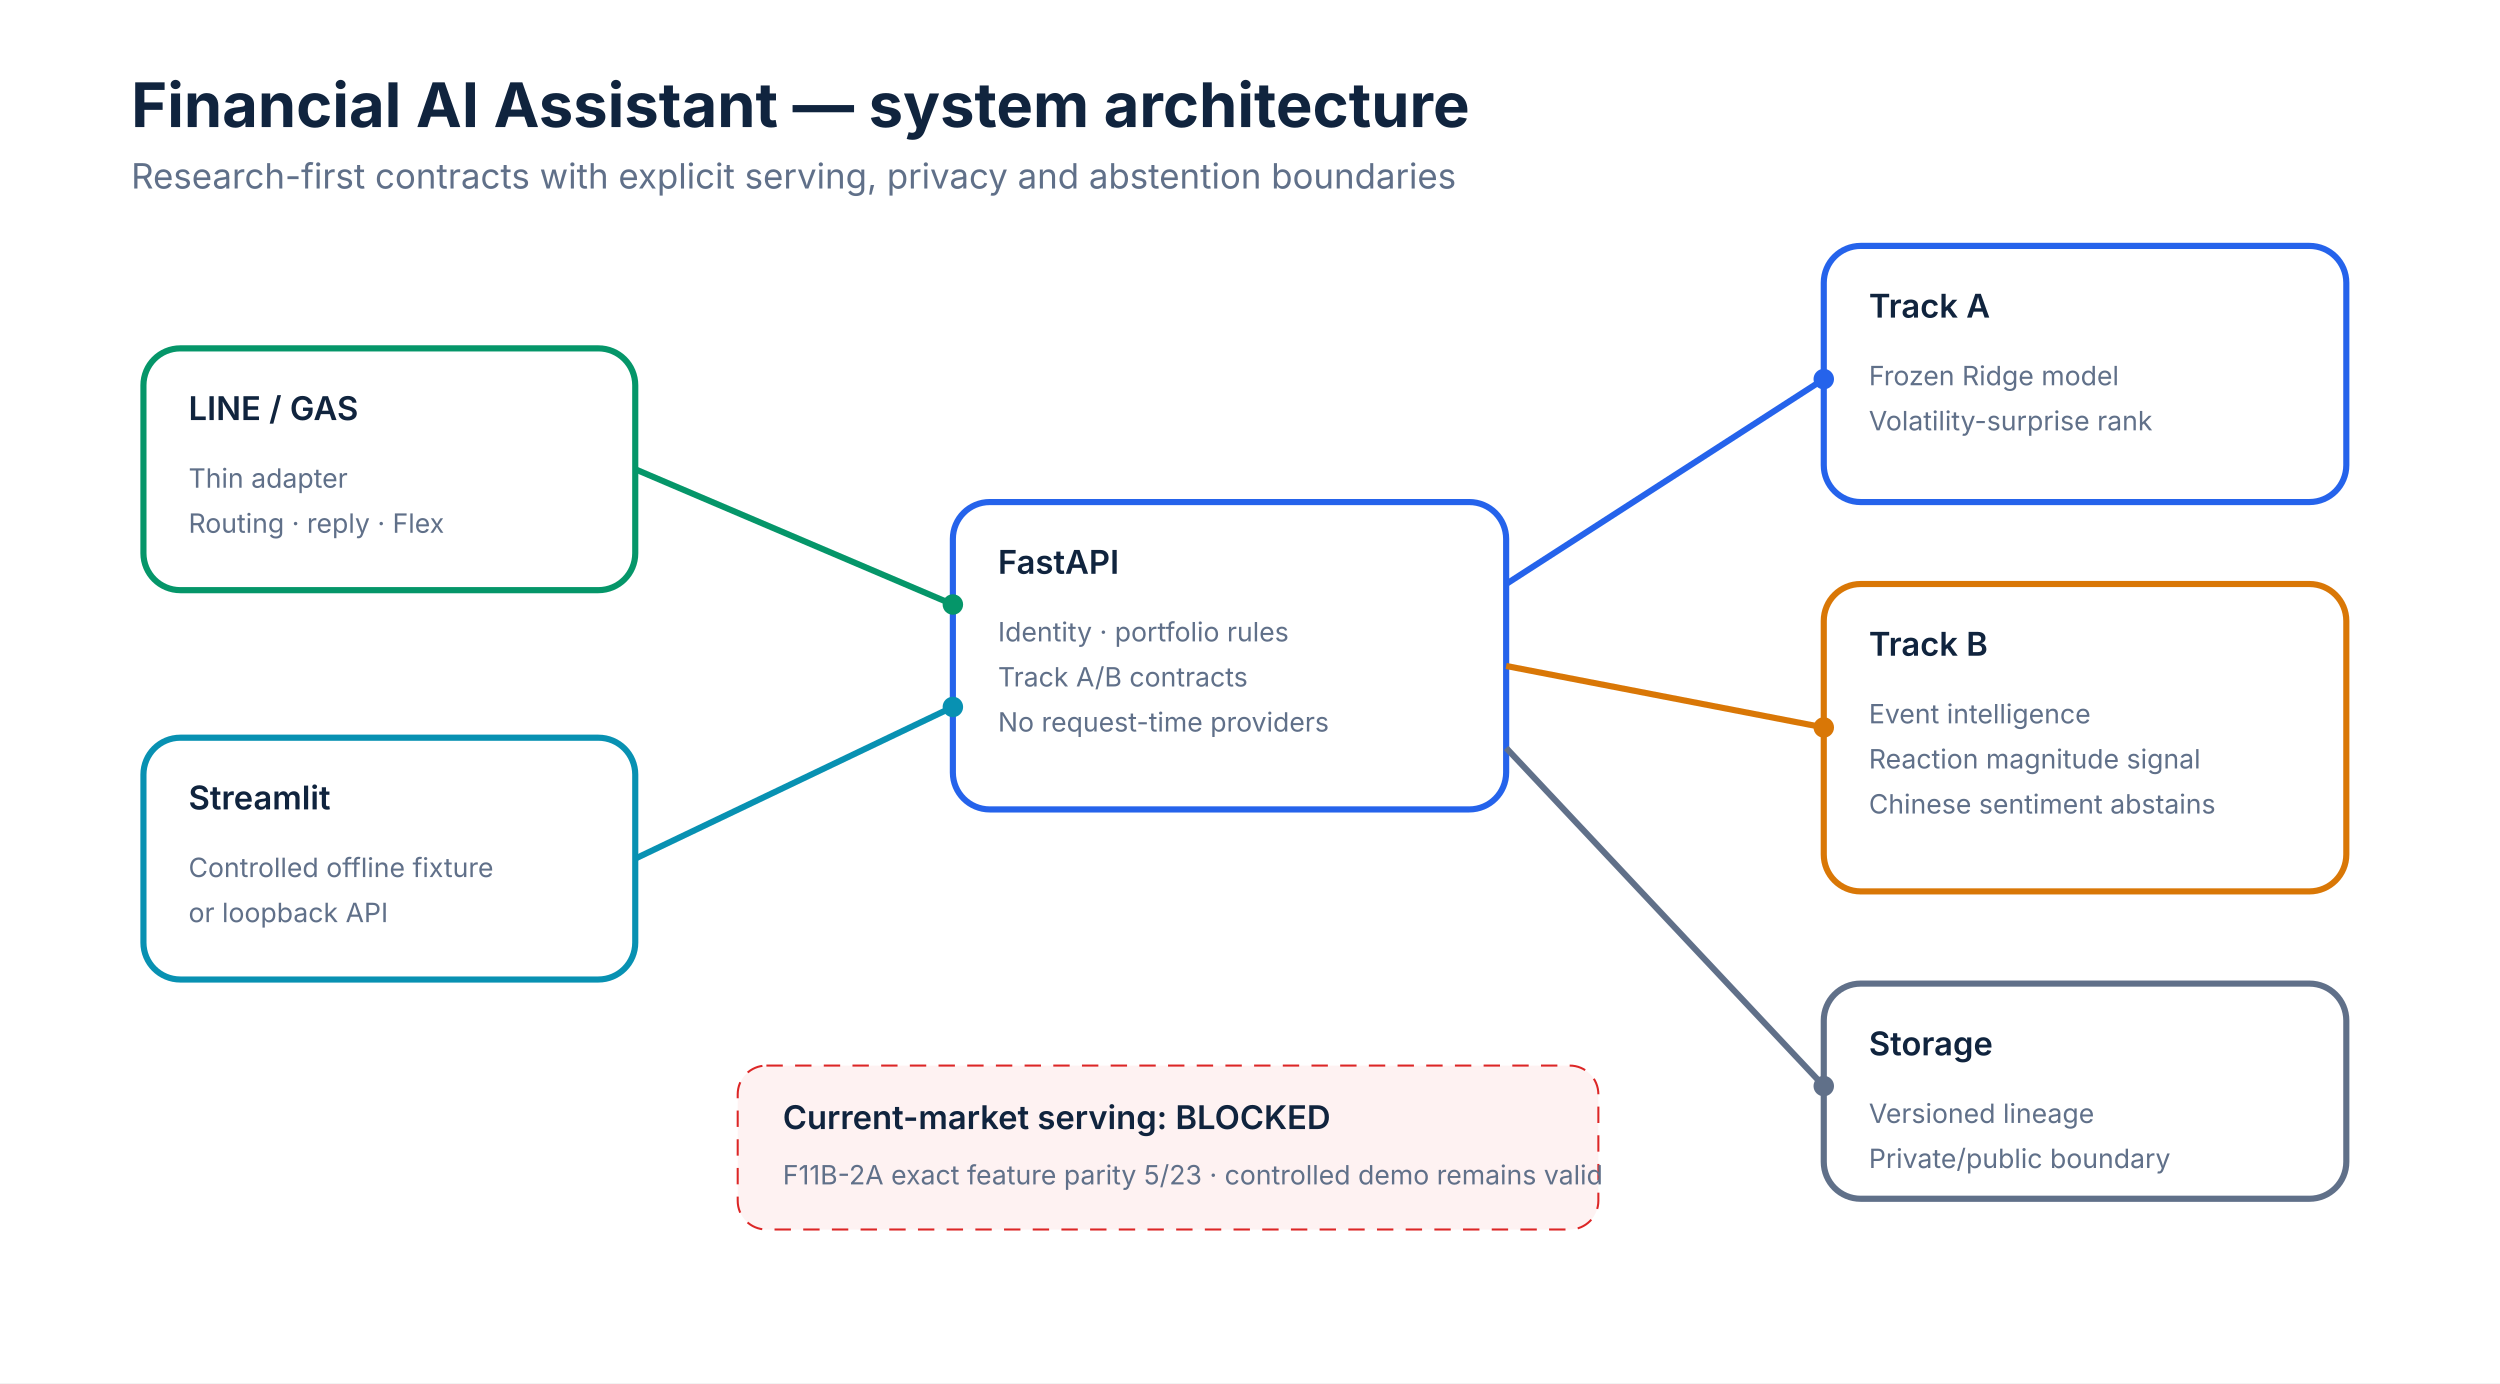
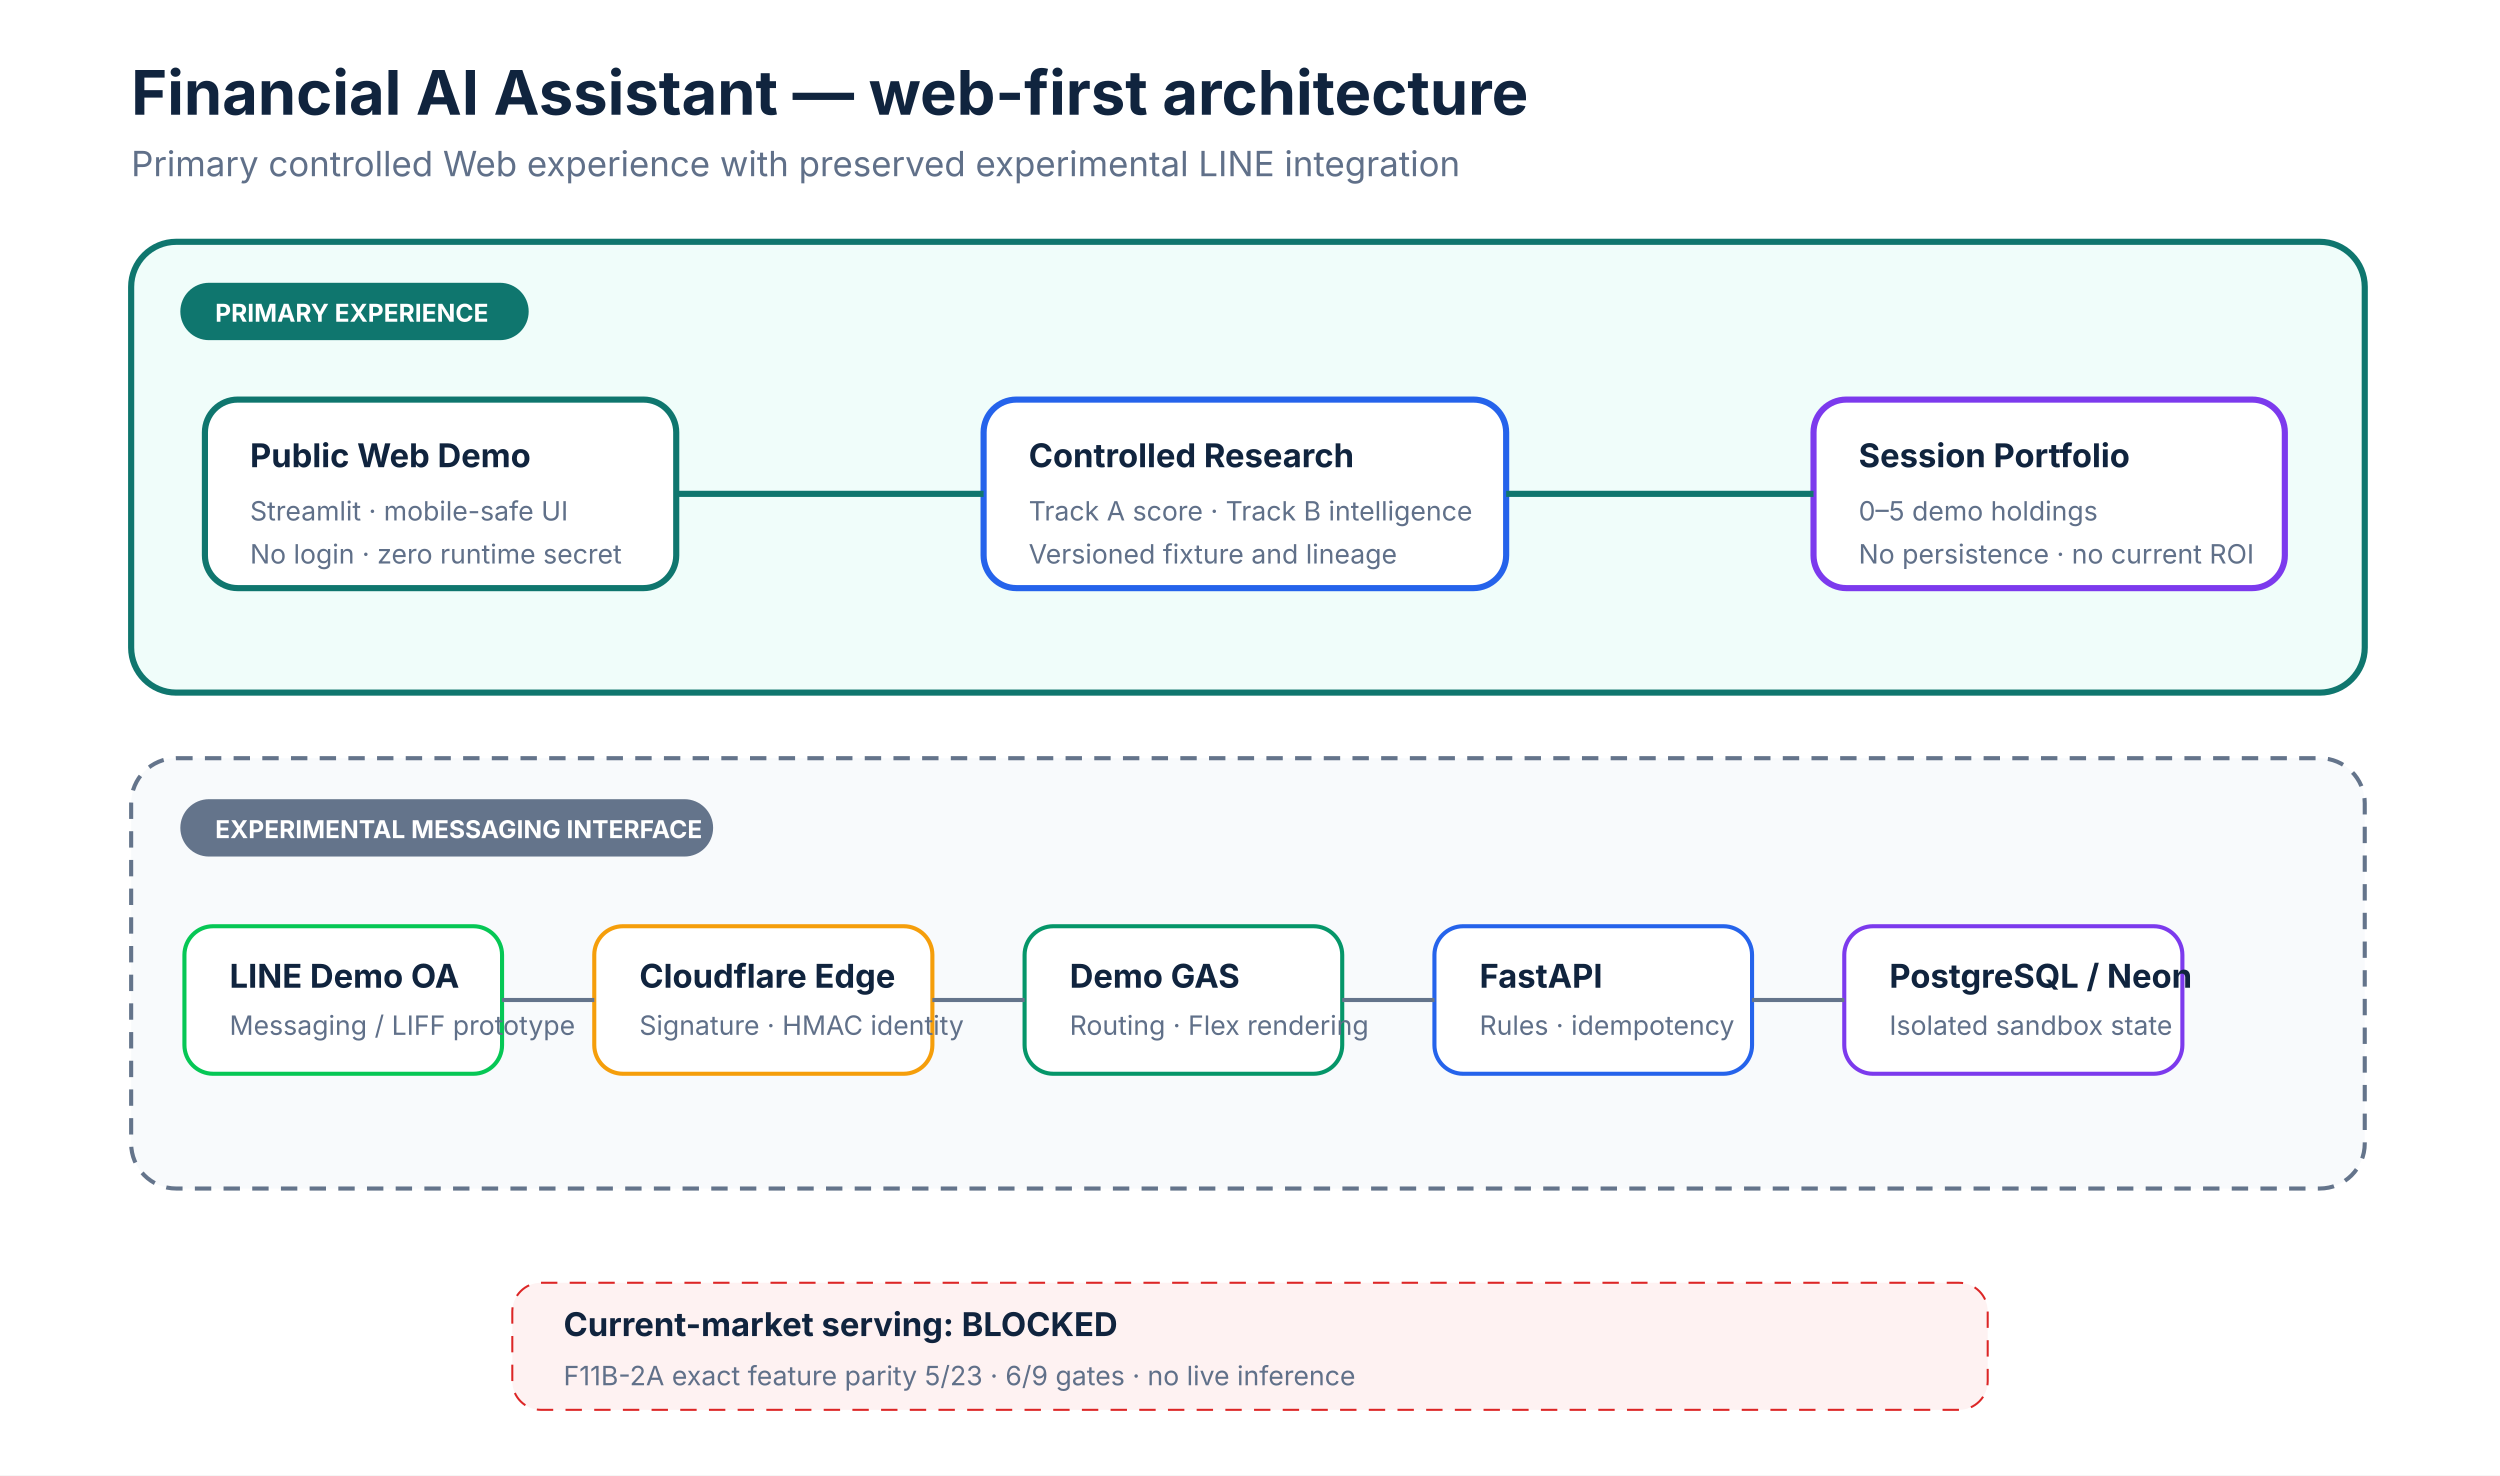
- <svg xmlns="http://www.w3.org/2000/svg" width="1220" height="675" viewBox="0 0 1220 675" role="img">
+ <svg xmlns="http://www.w3.org/2000/svg" width="1220" height="720" viewBox="0 0 1220 720" role="img">
  <rect width="100%" height="100%" fill="#FFFFFF" />
  <style>
  text { font-family: -apple-system, BlinkMacSystemFont, 'Segoe UI', sans-serif; fill: #10243E; }
  .title { font-size: 30px; font-weight: 700; }
  .subtitle { font-size: 17px; fill: #607089; }
-   .label { font-size: 16px; font-weight: 600; }
+   .label { font-size: 16px; font-weight: 700; }
  .small { font-size: 13px; fill: #607089; }
+   .tag { font-size: 12px; font-weight: 700; fill: #FFFFFF; }
</style>
-   <text x="64" y="62" class="title">Financial AI Assistant — system architecture</text>
-   <text x="64" y="92" class="subtitle">Research-first contracts with explicit serving, privacy and abstention boundaries</text>
-   <rect x="70" y="170" width="240" height="118" rx="18" fill="#FFFFFF" stroke="#059669" stroke-width="3" />
-   <text x="92" y="205" class="label">LINE / GAS</text>
-   <text x="92" y="238" class="small">Thin adapter</text>
-   <text x="92" y="260" class="small">Routing · reply · Flex</text>
-   <rect x="70" y="360" width="240" height="118" rx="18" fill="#FFFFFF" stroke="#0891B2" stroke-width="3" />
-   <text x="92" y="395" class="label">Streamlit</text>
-   <text x="92" y="428" class="small">Controlled offline fixture</text>
-   <text x="92" y="450" class="small">or loopback API</text>
-   <rect x="465" y="245" width="270" height="150" rx="18" fill="#FFFFFF" stroke="#2563EB" stroke-width="3" />
-   <text x="487" y="280" class="label">FastAPI</text>
-   <text x="487" y="313" class="small">Identity · portfolio rules</text>
-   <text x="487" y="335" class="small">Track A/B contracts</text>
-   <text x="487" y="357" class="small">No request-time providers</text>
-   <rect x="890" y="120" width="255" height="125" rx="18" fill="#FFFFFF" stroke="#2563EB" stroke-width="3" />
-   <text x="912" y="155" class="label">Track A</text>
-   <text x="912" y="188" class="small">Frozen Ridge model</text>
-   <text x="912" y="210" class="small">Volatility-surprise rank</text>
-   <rect x="890" y="285" width="255" height="150" rx="18" fill="#FFFFFF" stroke="#D97706" stroke-width="3" />
-   <text x="912" y="320" class="label">Track B</text>
-   <text x="912" y="353" class="small">Event intelligence</text>
-   <text x="912" y="375" class="small">Reaction magnitude signal</text>
-   <text x="912" y="397" class="small">Chinese sentiment abstains</text>
-   <rect x="890" y="480" width="255" height="105" rx="18" fill="#FFFFFF" stroke="#607089" stroke-width="3" />
-   <text x="912" y="515" class="label">Storage</text>
-   <text x="912" y="548" class="small">Versioned lineage</text>
-   <text x="912" y="570" class="small">Private/public boundary</text>
-   <line x1="310" y1="229" x2="465" y2="295" stroke="#059669" stroke-width="3" />
-   <circle cx="465" cy="295" r="5" fill="#059669" />
-   <line x1="310" y1="419" x2="465" y2="345" stroke="#0891B2" stroke-width="3" />
-   <circle cx="465" cy="345" r="5" fill="#0891B2" />
-   <line x1="735" y1="285" x2="890" y2="185" stroke="#2563EB" stroke-width="3" />
-   <circle cx="890" cy="185" r="5" fill="#2563EB" />
-   <line x1="735" y1="325" x2="890" y2="355" stroke="#D97706" stroke-width="3" />
-   <circle cx="890" cy="355" r="5" fill="#D97706" />
-   <line x1="735" y1="365" x2="890" y2="530" stroke="#607089" stroke-width="3" />
-   <circle cx="890" cy="530" r="5" fill="#607089" />
-   <rect x="360" y="520" width="420" height="80" rx="14" fill="#FEF2F2" stroke="#DC2626" stroke-dasharray="8 6" />
-   <text x="382" y="551" class="label">Current-market serving: BLOCKED</text>
-   <text x="382" y="578" class="small">F11B-2A exact feature parity 5/23 · controlled demo remains valid</text>
+   <text x="64" y="56" class="title">Financial AI Assistant — web-first architecture</text>
+   <text x="64" y="86" class="subtitle">Primary controlled Web experience with preserved experimental LINE integration</text>
+   <rect x="64" y="118" width="1090" height="220" rx="22" fill="#F0FDFA" stroke="#0F766E" stroke-width="3" />
+   <rect x="88" y="138" width="170" height="28" rx="14" fill="#0F766E" />
+   <text x="105" y="157" class="tag">PRIMARY EXPERIENCE</text>
+   <rect x="100" y="195" width="230" height="92" rx="16" fill="#FFFFFF" stroke="#0F766E" stroke-width="3" />
+   <text x="122" y="228" class="label">Public Web Demo</text>
+   <text x="122" y="254" class="small">Streamlit · mobile-safe UI</text>
+   <text x="122" y="275" class="small">No login · zero runtime secret</text>
+   <rect x="480" y="195" width="255" height="92" rx="16" fill="#FFFFFF" stroke="#2563EB" stroke-width="3" />
+   <text x="502" y="228" class="label">Controlled Research</text>
+   <text x="502" y="254" class="small">Track A score · Track B intelligence</text>
+   <text x="502" y="275" class="small">Versioned fixture and lineage</text>
+   <rect x="885" y="195" width="230" height="92" rx="16" fill="#FFFFFF" stroke="#7C3AED" stroke-width="3" />
+   <text x="907" y="228" class="label">Session Portfolio</text>
+   <text x="907" y="254" class="small">0–5 demo holdings</text>
+   <text x="907" y="275" class="small">No persistence · no current ROI</text>
+   <line x1="330" y1="241" x2="480" y2="241" stroke="#0F766E" stroke-width="3" />
+   <line x1="735" y1="241" x2="885" y2="241" stroke="#0F766E" stroke-width="3" />
+   <rect x="64" y="370" width="1090" height="210" rx="22" fill="#F8FAFC" stroke="#64748B" stroke-width="2" stroke-dasharray="8 6" />
+   <rect x="88" y="390" width="260" height="28" rx="14" fill="#64748B" />
+   <text x="105" y="409" class="tag">EXPERIMENTAL MESSAGING INTERFACE</text>
+   <rect x="90" y="452" width="155" height="72" rx="14" fill="#FFFFFF" stroke="#06C755" stroke-width="2" />
+   <text x="112" y="482" class="label">LINE Demo OA</text>
+   <text x="112" y="505" class="small">Messaging / LIFF prototype</text>
+   <rect x="290" y="452" width="165" height="72" rx="14" fill="#FFFFFF" stroke="#F59E0B" stroke-width="2" />
+   <text x="312" y="482" class="label">Cloudflare Edge</text>
+   <text x="312" y="505" class="small">Signature · HMAC identity</text>
+   <rect x="500" y="452" width="155" height="72" rx="14" fill="#FFFFFF" stroke="#059669" stroke-width="2" />
+   <text x="522" y="482" class="label">Demo GAS</text>
+   <text x="522" y="505" class="small">Routing · Flex rendering</text>
+   <rect x="700" y="452" width="155" height="72" rx="14" fill="#FFFFFF" stroke="#2563EB" stroke-width="2" />
+   <text x="722" y="482" class="label">FastAPI</text>
+   <text x="722" y="505" class="small">Rules · idempotency</text>
+   <rect x="900" y="452" width="165" height="72" rx="14" fill="#FFFFFF" stroke="#7C3AED" stroke-width="2" />
+   <text x="922" y="482" class="label">PostgreSQL / Neon</text>
+   <text x="922" y="505" class="small">Isolated sandbox state</text>
+   <line x1="245" y1="488" x2="290" y2="488" stroke="#64748B" stroke-width="2" />
+   <line x1="455" y1="488" x2="500" y2="488" stroke="#64748B" stroke-width="2" />
+   <line x1="655" y1="488" x2="700" y2="488" stroke="#64748B" stroke-width="2" />
+   <line x1="855" y1="488" x2="900" y2="488" stroke="#64748B" stroke-width="2" />
+   <rect x="250" y="626" width="720" height="62" rx="14" fill="#FEF2F2" stroke="#DC2626" stroke-dasharray="8 6" />
+   <text x="275" y="652" class="label">Current-market serving: BLOCKED</text>
+   <text x="275" y="676" class="small">F11B-2A exact feature parity 5/23 · 6/9 gates · no live inference</text>
</svg>
